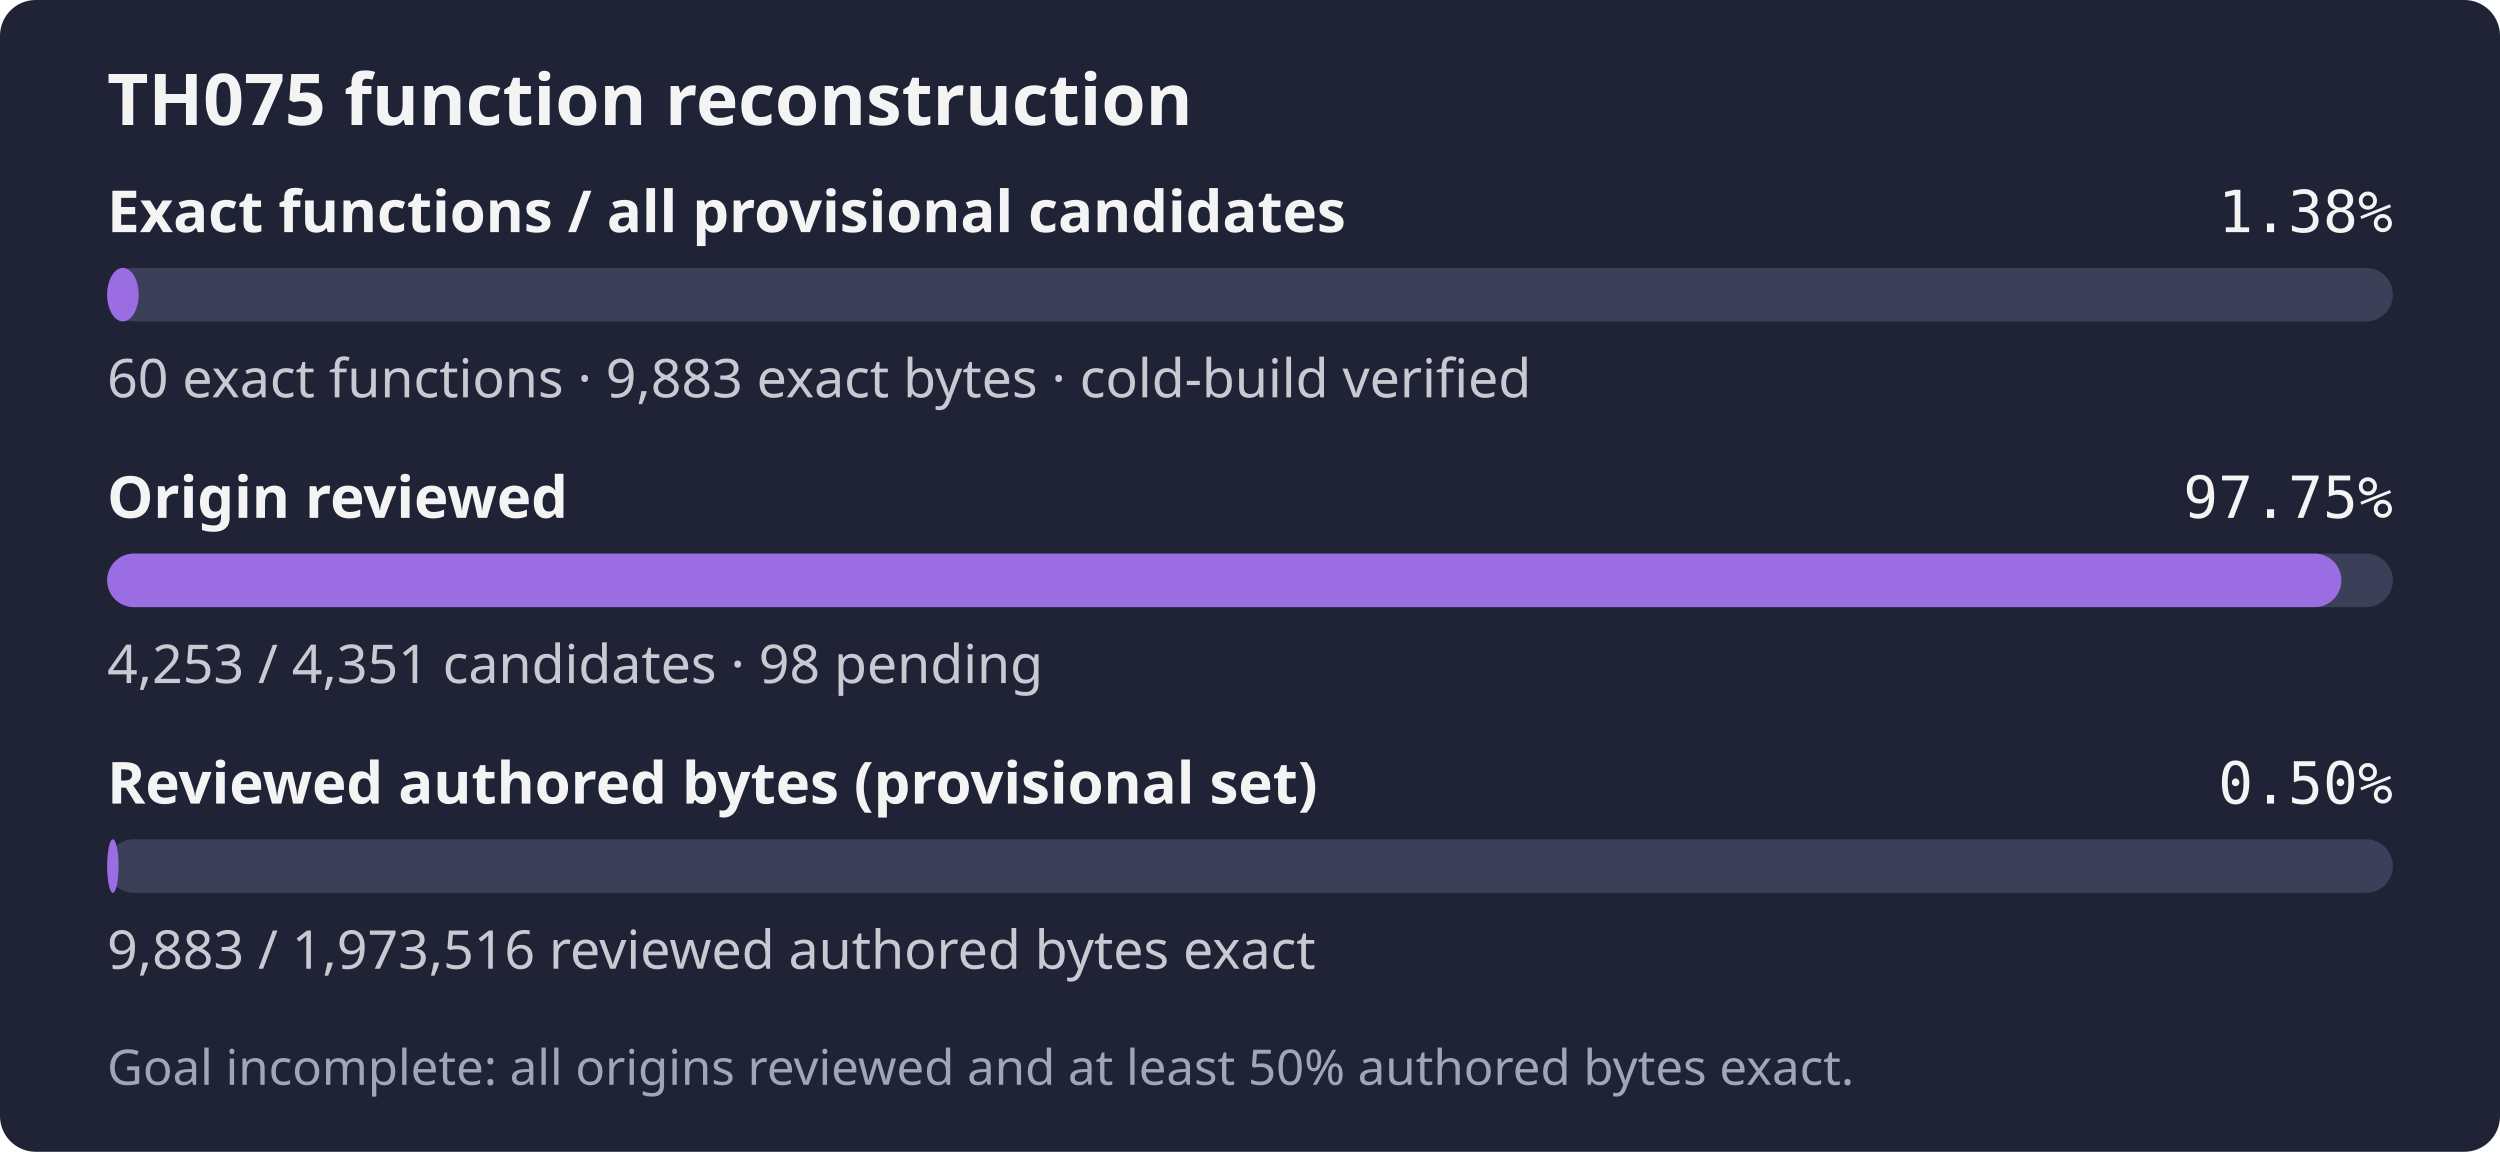
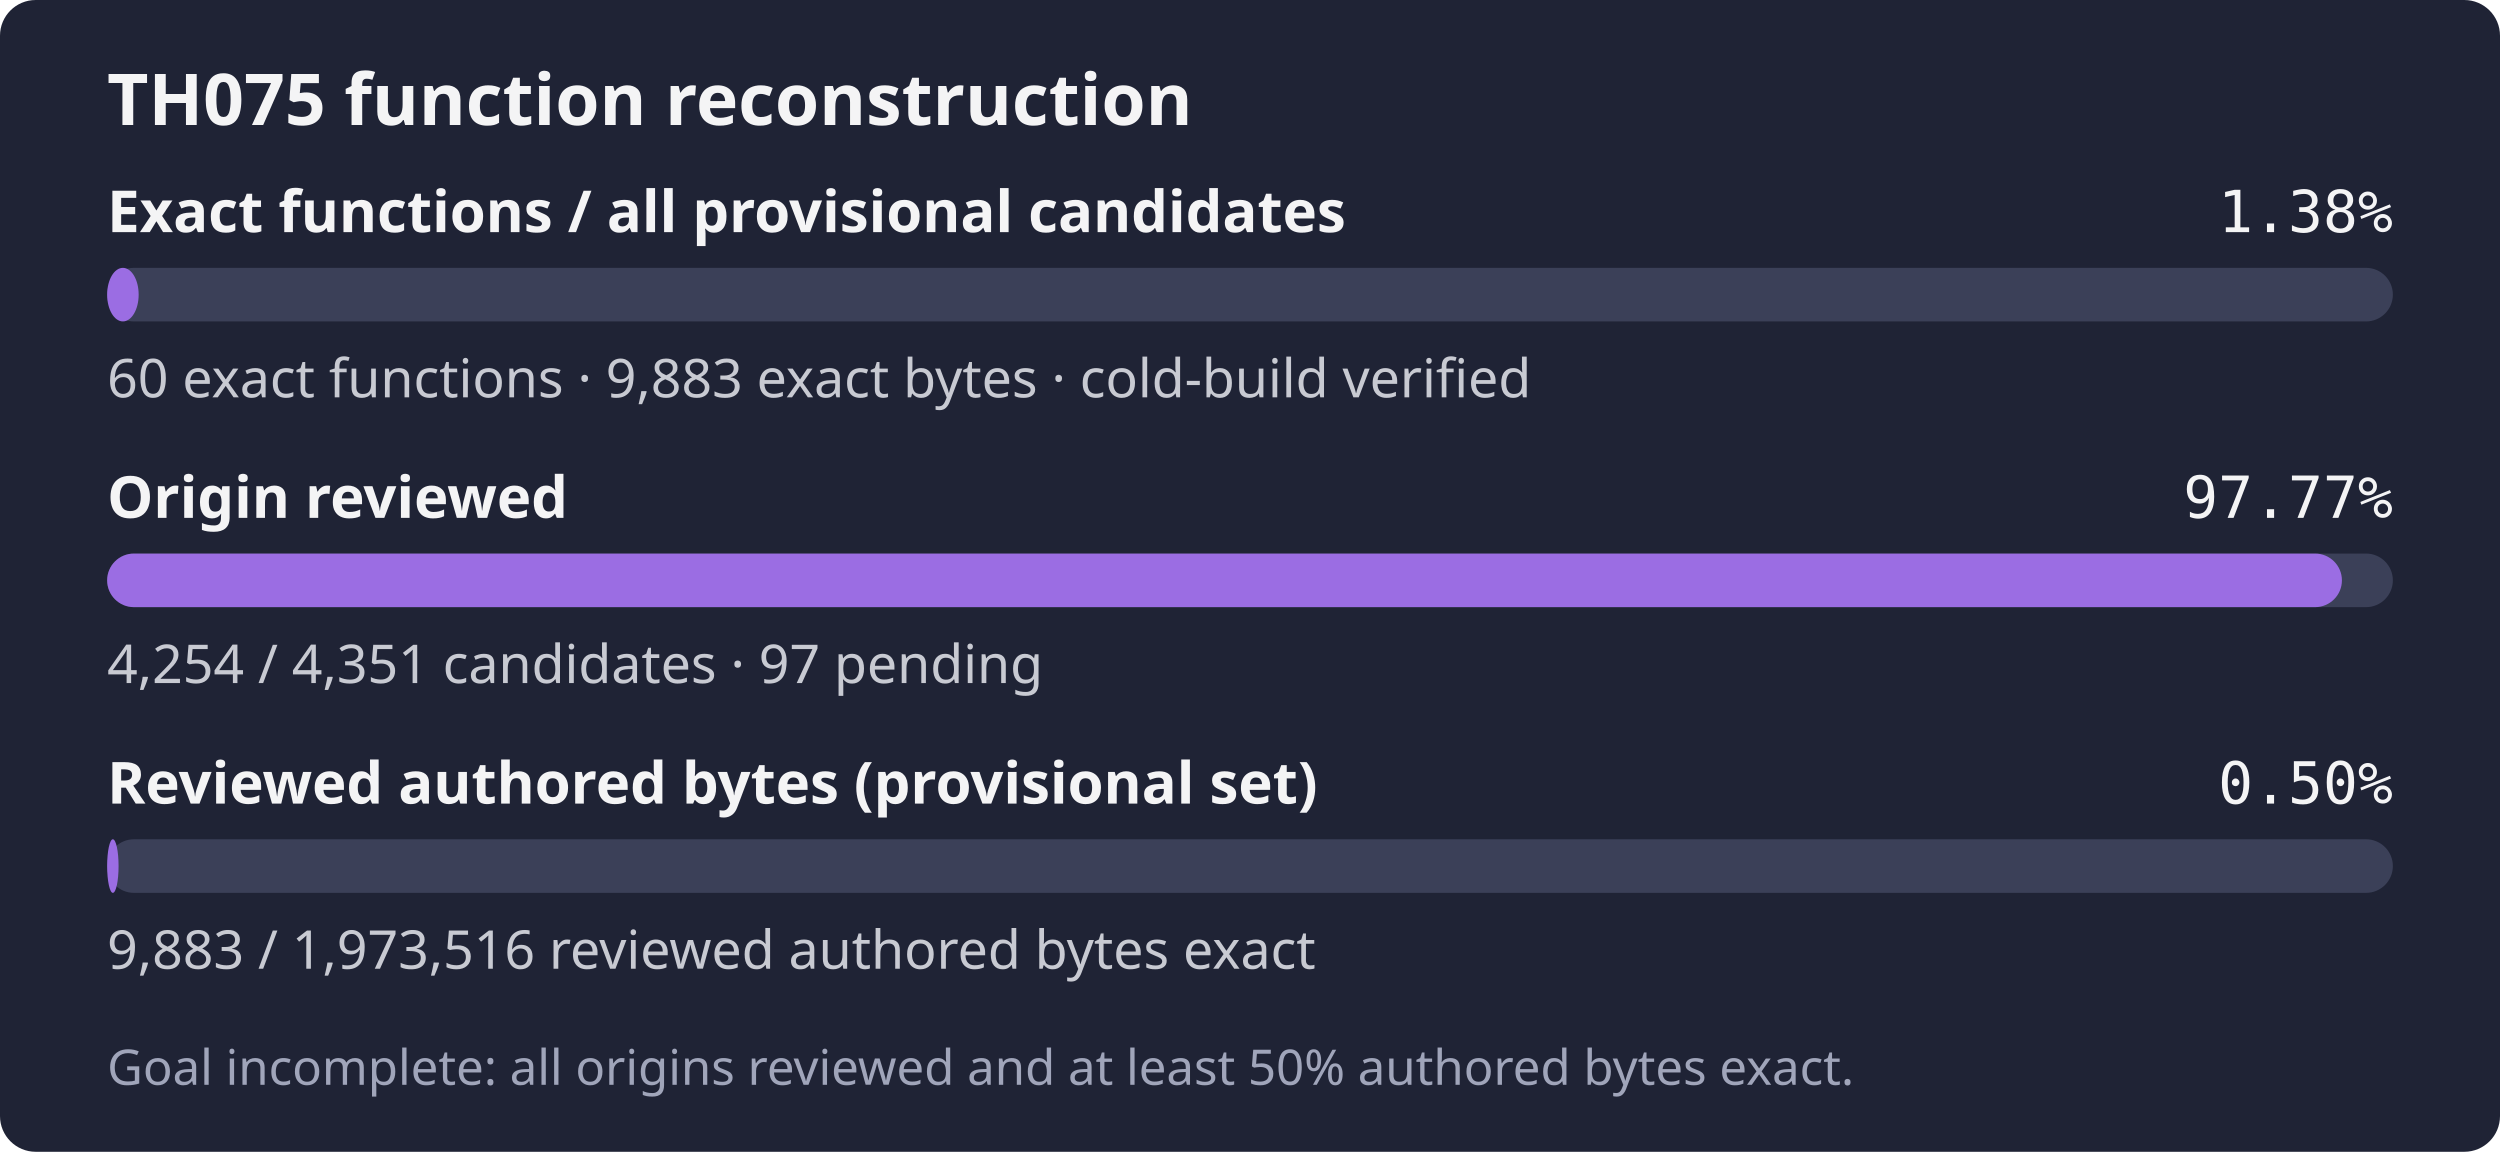
- <svg xmlns="http://www.w3.org/2000/svg" width="560" height="258" role="img" aria-label="TH075: 60 exact functions, 9,883 exact bytes; 4,253 of 4,351 candidates reviewed; Goal incomplete: all origins reviewed and at least 50% authored bytes exact.">
+ <svg xmlns="http://www.w3.org/2000/svg" width="560" height="258" role="img" aria-label="TH075: 60 exact functions, 9,883 exact bytes; 4,254 of 4,351 candidates reviewed; Goal incomplete: all origins reviewed and at least 50% authored bytes exact.">
  <rect width="560" height="258" rx="8" fill="#1f2335" />
  <text x="24" y="28" fill="#f4f4f5" font-family="sans-serif" font-size="16" font-weight="600">TH075 function reconstruction</text>
  <text x="24" y="52" fill="#f4f4f5" font-family="sans-serif" font-size="13" font-weight="600">Exact functions / all provisional candidates</text>
  <text x="536" y="52" fill="#f4f4f5" text-anchor="end" font-family="monospace" font-size="13">1.38%</text>
  <rect x="24" y="60" width="512" height="12" rx="6" fill="#3b4058" />
  <rect x="24" y="60" width="7.06" height="12" rx="6" fill="#9b6de3" />
  <text x="24" y="89" fill="#c8cad2" font-family="sans-serif" font-size="12">60 exact functions · 9,883 exact bytes · cold-build verified</text>
  <text x="24" y="116" fill="#f4f4f5" font-family="sans-serif" font-size="13" font-weight="600">Origin reviewed</text>
-   <text x="536" y="116" fill="#f4f4f5" text-anchor="end" font-family="monospace" font-size="13">97.75%</text>
+   <text x="536" y="116" fill="#f4f4f5" text-anchor="end" font-family="monospace" font-size="13">97.77%</text>
  <rect x="24" y="124" width="512" height="12" rx="6" fill="#3b4058" />
-   <rect x="24" y="124" width="500.47" height="12" rx="6" fill="#9b6de3" />
-   <text x="24" y="153" fill="#c8cad2" font-family="sans-serif" font-size="12">4,253 / 4,351 candidates · 98 pending</text>
+   <rect x="24" y="124" width="500.59" height="12" rx="6" fill="#9b6de3" />
+   <text x="24" y="153" fill="#c8cad2" font-family="sans-serif" font-size="12">4,254 / 4,351 candidates · 97 pending</text>
  <text x="24" y="180" fill="#f4f4f5" font-family="sans-serif" font-size="13" font-weight="600">Reviewed authored bytes (provisional set)</text>
  <text x="536" y="180" fill="#f4f4f5" text-anchor="end" font-family="monospace" font-size="13">0.50%</text>
  <rect x="24" y="188" width="512" height="12" rx="6" fill="#3b4058" />
  <rect x="24" y="188" width="2.56" height="12" rx="6" fill="#9b6de3" />
  <text x="24" y="217" fill="#c8cad2" font-family="sans-serif" font-size="12">9,883 / 1,973,516 reviewed authored bytes exact</text>
  <text x="24" y="243" fill="#a0a5ba" font-family="sans-serif" font-size="11">Goal incomplete: all origins reviewed and at least 50% authored bytes exact.</text>
</svg>
